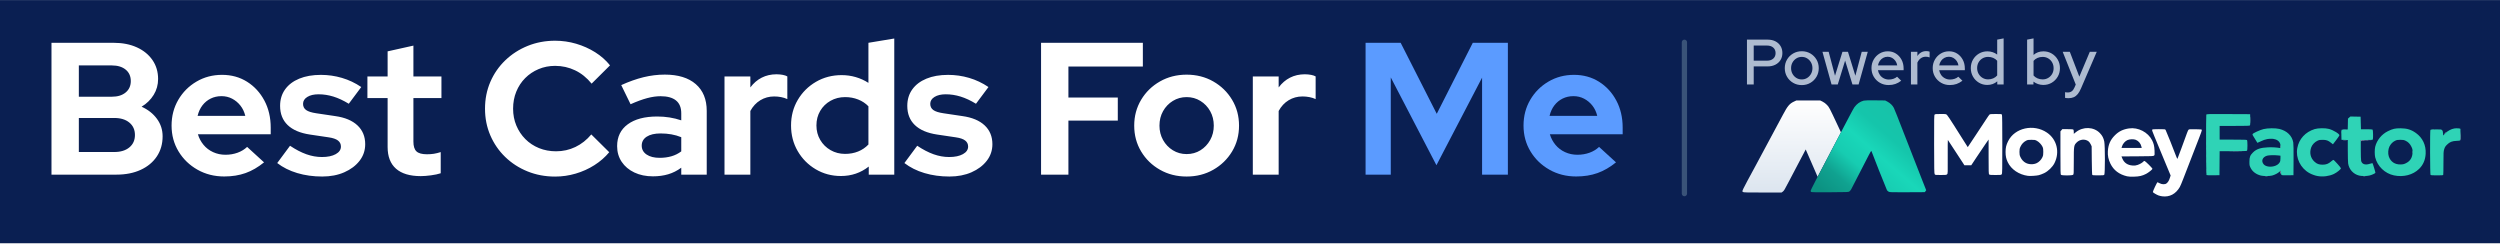
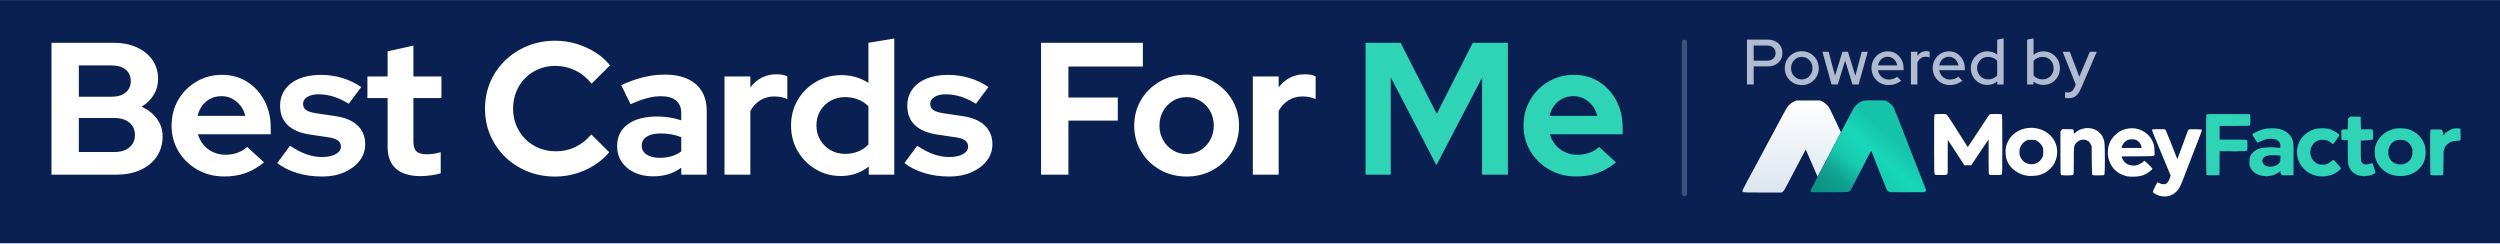
<svg xmlns="http://www.w3.org/2000/svg" viewBox="-30.0 -32.4 1896.2 184.4" width="3792" height="369" role="img" aria-label="Best Cards For Me, Powered by MoneyFactor">
  <defs>
    <linearGradient id="gwidark" x1="0" y1="0" x2="0" y2="1">
      <stop offset="0" stop-color="#FFFFFF" />
      <stop offset="1" stop-color="#DCE5EF" />
    </linearGradient>
    <linearGradient id="gtidark" gradientUnits="userSpaceOnUse" x1="339.1" y1="501.7" x2="532.6" y2="279.6">
      <stop offset="0.00" stop-color="#0C9282" />
      <stop offset="0.20" stop-color="#10A290" />
      <stop offset="0.40" stop-color="#17CCB1" />
      <stop offset="0.60" stop-color="#19D7B9" />
      <stop offset="0.80" stop-color="#15C5AB" />
      <stop offset="1.00" stop-color="#17C3A9" />
    </linearGradient>
  </defs>
  <rect x="-30.0" y="-32.4" width="1896.2" height="184.4" fill="#0A1F52" />
  <path fill="#FFFFFF" d="M9.05 100.0V0.0H56.087Q66.211 0.0 73.796 3.451Q81.38 6.901 85.648 13.098Q89.916 19.294 89.916 27.459Q89.916 34.044 86.563 39.502Q83.209 44.96 77.401 48.473Q84.759 51.803 89.049 57.678Q93.34 63.553 93.34 70.934Q93.34 79.608 88.972 86.17Q84.604 92.732 76.704 96.366Q68.805 100.0 58.314 100.0ZM29.799 40.903H54.797Q61.433 40.903 65.32 37.666Q69.207 34.429 69.207 29.034Q69.207 23.537 65.32 20.351Q61.433 17.165 54.797 17.165H29.799ZM29.799 82.835H56.739Q63.901 82.835 68.124 79.334Q72.346 75.833 72.346 69.93Q72.346 64.026 68.124 60.525Q63.901 57.024 56.739 57.024H29.799ZM140.07 101.388Q128.861 101.388 119.786 96.255Q110.71 91.121 105.423 82.384Q100.135 73.648 100.135 62.809Q100.135 52.01 105.208 43.294Q110.282 34.577 119 29.444Q127.718 24.31 138.396 24.31Q149.097 24.31 157.406 29.546Q165.716 34.783 170.524 43.807Q175.332 52.831 175.332 64.348V69.378H120.107Q121.477 73.915 124.402 77.435Q127.326 80.954 131.644 82.937Q135.962 84.919 141.012 84.919Q145.968 84.919 150.227 83.359Q154.487 81.799 157.443 78.964L170.274 90.684Q163.453 96.241 156.234 98.815Q149.016 101.388 140.07 101.388ZM119.879 55.408H156.038Q154.976 50.93 152.337 47.603Q149.698 44.276 146.032 42.373Q142.366 40.471 138.008 40.471Q133.507 40.471 129.801 42.302Q126.095 44.133 123.538 47.46Q120.982 50.787 119.879 55.408ZM214.409 101.429Q204.217 101.429 195.457 98.808Q186.696 96.187 180.264 91.209L189.976 78.092Q196.515 82.459 202.413 84.548Q208.31 86.638 214.185 86.638Q220.704 86.638 224.645 84.452Q228.585 82.266 228.585 78.706Q228.585 75.839 226.346 74.12Q224.107 72.4 219.302 71.708L205.026 69.584Q193.901 67.909 188.174 62.385Q182.447 56.861 182.447 47.857Q182.447 40.626 186.234 35.347Q190.022 30.068 196.966 27.2Q203.909 24.332 213.409 24.332Q221.574 24.332 229.354 26.618Q237.135 28.903 244.014 33.555L234.543 46.239Q228.441 42.507 222.849 40.784Q217.258 39.06 211.606 39.06Q206.332 39.06 203.095 41.063Q199.857 43.066 199.857 46.3Q199.857 49.31 202.179 50.989Q204.501 52.668 209.962 53.463L224.238 55.587Q235.26 57.119 241.13 62.643Q247 68.167 247 76.903Q247 83.97 242.733 89.483Q238.465 94.996 231.144 98.212Q223.823 101.429 214.409 101.429ZM289.135 101.121Q276.771 101.121 270.385 95.512Q264.0 89.903 264.0 79.012V41.944H248.674V25.555H264.0V6.489L283.562 2.133V25.555H304.825V41.944H283.562V74.964Q283.562 80.165 285.876 82.357Q288.191 84.549 293.843 84.549Q296.741 84.549 299.098 84.172Q301.455 83.795 304.272 82.897V98.956Q301.25 99.956 296.815 100.538Q292.38 101.121 289.135 101.121ZM391.062 101.469Q379.795 101.469 370.11 97.54Q360.425 93.612 353.179 86.592Q345.934 79.571 341.902 70.214Q337.871 60.857 337.871 50.0Q337.871 39.04 341.902 29.683Q345.934 20.326 353.23 13.306Q360.527 6.286 370.212 2.357Q379.897 -1.571 391.062 -1.571Q399.227 -1.571 407.006 0.716Q414.785 3.004 421.409 7.16Q428.034 11.316 432.686 17.115L418.73 30.986Q413.284 24.272 406.2 20.885Q399.117 17.499 391.062 17.499Q384.298 17.499 378.46 19.975Q372.622 22.451 368.302 26.811Q363.982 31.171 361.578 37.081Q359.173 42.99 359.173 50.0Q359.173 56.867 361.629 62.745Q364.085 68.624 368.476 73.035Q372.867 77.447 378.828 79.871Q384.789 82.296 391.759 82.296Q399.608 82.296 406.446 79.012Q413.284 75.728 418.485 69.505L432.093 82.988Q427.4 88.644 420.827 92.82Q414.254 96.996 406.598 99.232Q398.942 101.469 391.062 101.469ZM465.223 101.286Q457.264 101.286 451.13 98.366Q444.996 95.447 441.536 90.282Q438.076 85.117 438.076 78.38Q438.076 67.724 446.15 61.816Q454.223 55.907 468.495 55.907Q478.117 55.907 486.724 58.815V53.491Q486.724 46.972 482.739 43.744Q478.755 40.515 471.008 40.515Q466.338 40.515 460.878 41.964Q455.419 43.413 448.272 46.596L441.193 32.091Q450.036 28.068 458.096 26.098Q466.155 24.127 474.266 24.127Q489.376 24.127 497.708 31.325Q506.04 38.523 506.04 51.652V100.0H486.724V94.744Q482.072 98.169 476.8 99.727Q471.527 101.286 465.223 101.286ZM456.737 77.992Q456.737 82.247 460.423 84.75Q464.109 87.253 470.364 87.253Q475.151 87.253 479.257 86.074Q483.362 84.895 486.724 82.354V71.594Q483.117 70.133 479.245 69.443Q475.374 68.753 471.038 68.753Q464.314 68.753 460.525 71.204Q456.737 73.656 456.737 77.992ZM519.523 100.0V25.555H539.125V33.851Q542.718 28.998 547.739 26.44Q552.759 23.881 559.022 23.881Q564.481 23.984 567.173 25.497V42.702Q565.008 41.68 562.433 41.189Q559.857 40.698 557.179 40.698Q551.429 40.698 546.705 43.56Q541.982 46.423 539.125 51.718V100.0ZM607.839 101.04Q597.326 101.04 588.69 95.921Q580.054 90.802 575.023 82.123Q569.992 73.443 569.992 62.706Q569.992 51.97 575.085 43.325Q580.179 34.68 588.901 29.598Q597.623 24.515 608.392 24.515Q613.926 24.515 619.081 26.022Q624.237 27.529 628.684 30.4V0.0L648.286 -3.25V100.0H628.93V93.865Q619.809 101.04 607.839 101.04ZM610.994 84.263Q616.374 84.263 620.877 82.442Q625.38 80.62 628.684 77.137V48.173Q625.483 44.833 620.899 43.011Q616.314 41.189 610.994 41.189Q604.914 41.189 599.944 43.986Q594.975 46.782 592.11 51.648Q589.246 56.514 589.246 62.666Q589.246 68.787 592.13 73.683Q595.014 78.579 599.971 81.421Q604.929 84.263 610.994 84.263ZM690.123 101.429Q679.932 101.429 671.171 98.808Q662.41 96.187 655.978 91.209L665.69 78.092Q672.229 82.459 678.127 84.548Q684.024 86.638 689.899 86.638Q696.419 86.638 700.359 84.452Q704.3 82.266 704.3 78.706Q704.3 75.839 702.06 74.12Q699.821 72.4 695.016 71.708L680.74 69.584Q669.616 67.909 663.888 62.385Q658.161 56.861 658.161 47.857Q658.161 40.626 661.949 35.347Q665.736 30.068 672.68 27.2Q679.624 24.332 689.123 24.332Q697.288 24.332 705.068 26.618Q712.849 28.903 719.728 33.555L710.258 46.239Q704.155 42.507 698.563 40.784Q692.972 39.06 687.32 39.06Q682.046 39.06 678.809 41.063Q675.572 43.066 675.572 46.3Q675.572 49.31 677.893 50.989Q680.215 52.668 685.676 53.463L699.952 55.587Q710.974 57.119 716.844 62.643Q722.714 68.167 722.714 76.903Q722.714 83.97 718.447 89.483Q714.179 94.996 706.858 98.212Q699.537 101.429 690.123 101.429ZM759.622 100.0V0.0H836.837V18.026H780.37V41.529H817.827V59.002H780.37V100.0ZM870.03 101.429Q858.861 101.429 849.823 96.309Q840.784 91.189 835.531 82.433Q830.278 73.677 830.278 62.844Q830.278 52.01 835.531 43.225Q840.784 34.441 849.823 29.304Q858.861 24.167 870.03 24.167Q881.211 24.167 890.217 29.298Q899.224 34.428 904.503 43.202Q909.783 51.976 909.783 62.832Q909.783 73.688 904.503 82.44Q899.224 91.193 890.217 96.311Q881.211 101.429 870.03 101.429ZM870.03 84.406Q875.879 84.406 880.517 81.517Q885.155 78.628 887.894 73.738Q890.632 68.849 890.632 62.848Q890.632 56.736 887.901 51.856Q885.171 46.976 880.485 44.083Q875.8 41.189 870.042 41.189Q864.284 41.189 859.587 44.083Q854.889 46.976 852.159 51.838Q849.429 56.701 849.429 62.849Q849.429 68.846 852.159 73.733Q854.889 78.62 859.579 81.513Q864.268 84.406 870.03 84.406ZM920.237 100.0V25.555H939.839V33.851Q943.433 28.998 948.453 26.44Q953.473 23.881 959.737 23.881Q965.195 23.984 967.887 25.497V42.702Q965.722 41.68 963.147 41.189Q960.572 40.698 957.893 40.698Q952.143 40.698 947.42 43.56Q942.696 46.423 939.839 51.718V100.0Z" />
-   <path fill="#5B9BFF" d="M1005.765 100.0V0.0H1032.378L1059.749 53.863L1087.078 0.0H1113.692V100.0H1094.131V26.425L1059.503 92.857L1024.875 26.26V100.0ZM1165.499 101.388Q1154.29 101.388 1145.214 96.255Q1136.139 91.121 1130.851 82.384Q1125.563 73.648 1125.563 62.809Q1125.563 52.01 1130.637 43.294Q1135.71 34.577 1144.429 29.444Q1153.147 24.31 1163.825 24.31Q1174.525 24.31 1182.835 29.546Q1191.145 34.783 1195.953 43.807Q1200.761 52.831 1200.761 64.348V69.378H1145.535Q1146.906 73.915 1149.83 77.435Q1152.755 80.954 1157.073 82.937Q1161.39 84.919 1166.441 84.919Q1171.396 84.919 1175.656 83.359Q1179.915 81.799 1182.871 78.964L1195.702 90.684Q1188.881 96.241 1181.663 98.815Q1174.445 101.388 1165.499 101.388ZM1145.308 55.408H1181.467Q1180.404 50.93 1177.766 47.603Q1175.127 44.276 1171.461 42.373Q1167.795 40.471 1163.437 40.471Q1158.936 40.471 1155.229 42.302Q1151.523 44.133 1148.967 47.46Q1146.411 50.787 1145.308 55.408Z" />
+   <path fill="#2FD3B6" d="M1005.765 100.0V0.0H1032.378L1059.749 53.863L1087.078 0.0H1113.692V100.0H1094.131V26.425L1059.503 92.857L1024.875 26.26V100.0ZM1165.499 101.388Q1154.29 101.388 1145.214 96.255Q1136.139 91.121 1130.851 82.384Q1125.563 73.648 1125.563 62.809Q1125.563 52.01 1130.637 43.294Q1135.71 34.577 1144.429 29.444Q1153.147 24.31 1163.825 24.31Q1174.525 24.31 1182.835 29.546Q1191.145 34.783 1195.953 43.807Q1200.761 52.831 1200.761 64.348V69.378H1145.535Q1146.906 73.915 1149.83 77.435Q1152.755 80.954 1157.073 82.937Q1161.39 84.919 1166.441 84.919Q1171.396 84.919 1175.656 83.359Q1179.915 81.799 1182.871 78.964L1195.702 90.684Q1188.881 96.241 1181.663 98.815Q1174.445 101.388 1165.499 101.388ZM1145.308 55.408H1181.467Q1180.404 50.93 1177.766 47.603Q1175.127 44.276 1171.461 42.373Q1167.795 40.471 1163.437 40.471Q1158.936 40.471 1155.229 42.302Q1151.523 44.133 1148.967 47.46Q1146.411 50.787 1145.308 55.408Z" />
  <rect x="1245.6" y="-2.4" width="4" height="118.8" rx="2" fill="#3A5378" />
  <path fill="#AEBBD0" d="M1295.034 31.595V-2.405H1310.75Q1314.101 -2.405 1316.598 -1.125Q1319.094 0.155 1320.498 2.446Q1321.902 4.736 1321.902 7.772Q1321.902 10.764 1320.498 13.047Q1319.094 15.33 1316.573 16.62Q1314.052 17.91 1310.75 17.91H1300.162V31.595ZM1300.162 13.559H1310.253Q1313.22 13.559 1314.982 11.998Q1316.744 10.437 1316.744 7.821Q1316.744 5.189 1314.982 3.638Q1313.22 2.087 1310.253 2.087H1300.162ZM1336.603 32.081Q1333.008 32.081 1330.07 30.378Q1327.131 28.675 1325.423 25.763Q1323.715 22.85 1323.715 19.247Q1323.715 15.644 1325.423 12.727Q1327.131 9.811 1330.07 8.105Q1333.008 6.4 1336.603 6.4Q1340.227 6.4 1343.147 8.104Q1346.067 9.809 1347.779 12.724Q1349.49 15.639 1349.49 19.245Q1349.49 22.852 1347.779 25.764Q1346.067 28.676 1343.147 30.378Q1340.227 32.081 1336.603 32.081ZM1336.603 27.793Q1338.875 27.793 1340.707 26.648Q1342.539 25.503 1343.621 23.565Q1344.702 21.626 1344.702 19.248Q1344.702 16.825 1343.622 14.902Q1342.541 12.979 1340.703 11.833Q1338.864 10.687 1336.604 10.687Q1334.345 10.687 1332.505 11.833Q1330.664 12.979 1329.584 14.899Q1328.504 16.82 1328.504 19.248Q1328.504 21.626 1329.584 23.564Q1330.664 25.502 1332.503 26.648Q1334.343 27.793 1336.603 27.793ZM1359.188 31.595 1352.295 6.852H1357.01L1361.817 24.979L1367.45 6.852H1371.65L1377.249 24.994L1382.076 6.852H1386.66L1379.719 31.595H1375.042L1369.487 13.507L1363.913 31.595ZM1402.451 32.047Q1398.822 32.047 1395.879 30.342Q1392.935 28.637 1391.208 25.728Q1389.481 22.818 1389.481 19.214Q1389.481 15.644 1391.135 12.751Q1392.789 9.858 1395.611 8.153Q1398.434 6.448 1401.902 6.448Q1405.317 6.448 1408.011 8.168Q1410.704 9.888 1412.278 12.824Q1413.852 15.76 1413.852 19.433V20.799H1394.386Q1394.751 22.828 1395.887 24.43Q1397.023 26.032 1398.795 26.949Q1400.568 27.867 1402.67 27.867Q1404.476 27.867 1406.127 27.306Q1407.778 26.745 1408.905 25.72L1412.031 28.772Q1409.874 30.439 1407.562 31.243Q1405.249 32.047 1402.451 32.047ZM1394.41 17.144H1409.015Q1408.695 15.236 1407.656 13.76Q1406.616 12.284 1405.106 11.435Q1403.596 10.585 1401.79 10.585Q1399.936 10.585 1398.392 11.41Q1396.848 12.236 1395.806 13.711Q1394.765 15.187 1394.41 17.144ZM1419.416 31.595V6.852H1424.296V10.037Q1425.457 8.245 1427.174 7.274Q1428.891 6.303 1431.082 6.303Q1432.593 6.317 1433.569 6.73V11.1Q1432.894 10.814 1432.16 10.687Q1431.426 10.561 1430.678 10.561Q1428.561 10.561 1426.914 11.717Q1425.268 12.872 1424.296 15.038V31.595ZM1448.885 32.047Q1445.257 32.047 1442.313 30.342Q1439.369 28.637 1437.642 25.728Q1435.915 22.818 1435.915 19.214Q1435.915 15.644 1437.569 12.751Q1439.223 9.858 1442.046 8.153Q1444.868 6.448 1448.336 6.448Q1451.752 6.448 1454.445 8.168Q1457.139 9.888 1458.713 12.824Q1460.286 15.76 1460.286 19.433V20.799H1440.821Q1441.185 22.828 1442.321 24.43Q1443.458 26.032 1445.23 26.949Q1447.002 27.867 1449.104 27.867Q1450.911 27.867 1452.562 27.306Q1454.213 26.745 1455.339 25.72L1458.465 28.772Q1456.308 30.439 1453.996 31.243Q1451.684 32.047 1448.885 32.047ZM1440.845 17.144H1455.45Q1455.129 15.236 1454.09 13.76Q1453.051 12.284 1451.541 11.435Q1450.031 10.585 1448.225 10.585Q1446.37 10.585 1444.826 11.41Q1443.282 12.236 1442.241 13.711Q1441.199 15.187 1440.845 17.144ZM1477.318 31.969Q1473.845 31.969 1470.992 30.266Q1468.14 28.564 1466.477 25.676Q1464.815 22.789 1464.815 19.199Q1464.815 15.61 1466.486 12.741Q1468.157 9.873 1471.023 8.175Q1473.888 6.478 1477.426 6.478Q1479.455 6.478 1481.347 7.102Q1483.239 7.725 1484.831 8.925V-2.405L1489.712 -3.347V31.595H1484.895V29.226Q1481.733 31.969 1477.318 31.969ZM1477.965 27.745Q1480.058 27.745 1481.843 26.963Q1483.627 26.182 1484.831 24.754V13.629Q1483.642 12.251 1481.846 11.469Q1480.05 10.687 1477.965 10.687Q1475.632 10.687 1473.725 11.791Q1471.817 12.895 1470.718 14.816Q1469.618 16.737 1469.618 19.165Q1469.618 21.589 1470.721 23.528Q1471.823 25.468 1473.728 26.606Q1475.634 27.745 1477.965 27.745ZM1507.524 31.595V-2.405L1512.405 -3.347V9.192Q1515.484 6.478 1519.918 6.478Q1523.44 6.478 1526.267 8.183Q1529.094 9.888 1530.757 12.756Q1532.421 15.624 1532.421 19.214Q1532.421 22.803 1530.75 25.689Q1529.079 28.574 1526.23 30.272Q1523.381 31.969 1519.811 31.969Q1517.776 31.969 1515.855 31.321Q1513.935 30.673 1512.342 29.459V31.595ZM1519.271 27.76Q1521.655 27.76 1523.534 26.638Q1525.414 25.516 1526.516 23.593Q1527.618 21.671 1527.618 19.248Q1527.618 16.825 1526.516 14.885Q1525.414 12.945 1523.527 11.824Q1521.641 10.702 1519.271 10.702Q1517.178 10.702 1515.394 11.484Q1513.609 12.265 1512.405 13.693V24.817Q1513.595 26.182 1515.411 26.971Q1517.227 27.76 1519.271 27.76ZM1538.884 42.019Q1538.131 42.019 1537.443 41.946Q1536.756 41.873 1536.309 41.761V37.469Q1537.178 37.663 1538.466 37.663Q1541.847 37.663 1543.396 34.021L1544.414 31.664L1534.521 6.852H1539.921L1547.132 25.674L1555.062 6.852H1560.336L1548.384 34.638Q1547.247 37.277 1545.92 38.902Q1544.594 40.527 1542.886 41.273Q1541.178 42.019 1538.884 42.019Z" />
  <g transform="translate(1265.56 -19.65) scale(0.27381)">
    <path fill-rule="evenodd" fill="url(#gwidark)" d="M96.91 485.23C93.16 482.60 90.98 487.18 131.99 411.50C156.54 366.18 196.40 291.88 207.57 270.59C219.68 247.52 225.66 240.33 237.22 234.91L244.50 231.50L277.50 231.50L310.50 231.50L317.06 234.71C321.33 236.80 325.62 240.02 329.34 243.92C335.39 250.26 336.01 251.44 358.61 299.65L368.06 319.80L355.20 344.15C348.12 357.54 336.10 380.43 328.49 395.00C320.87 409.57 312.10 426.33 309.00 432.23L303.35 442.96L295.22 424.23C290.75 413.93 283.33 396.89 278.74 386.36L270.39 367.21L265.36 376.86C262.60 382.16 254.03 398.43 246.32 413.00C238.61 427.57 228.58 446.70 224.03 455.50C211.92 478.89 210.22 481.71 206.69 484.22L203.50 486.50L151.16 486.53C108.98 486.56 98.46 486.31 96.91 485.23Z" />
    <path fill-rule="evenodd" fill="url(#gtidark)" d="M285.23 484.83C284.55 484.15 284.00 482.78 284.00 481.77C284.00 479.86 298.95 451.00 359.74 335.50C370.74 314.60 384.80 287.82 390.99 276.00C397.18 264.18 403.50 252.70 405.03 250.50C411.52 241.19 420.82 234.58 431.07 232.00C434.13 231.23 444.70 230.96 463.07 231.18L490.50 231.50L496.85 234.82C504.26 238.68 511.15 245.38 514.49 251.98C515.79 254.54 519.78 264.26 523.37 273.57C526.95 282.88 533.79 300.40 538.56 312.50C543.33 324.60 554.31 352.73 562.96 375.00C571.61 397.27 584.42 430.07 591.44 447.88L604.19 480.26L602.24 482.88L600.28 485.50L551.89 485.76C507.05 486.00 503.26 485.89 500.17 484.23C498.34 483.25 496.21 481.33 495.43 479.97C493.73 476.98 453.00 374.33 453.00 373.03C453.00 372.53 452.59 371.86 452.09 371.55C451.59 371.24 448.61 376.06 445.46 382.25C434.80 403.26 398.64 473.48 396.41 477.50C395.20 479.70 393.00 482.40 391.53 483.50C388.95 485.43 387.07 485.51 337.65 485.78C298.26 485.99 286.17 485.77 285.23 484.83Z" />
    <path fill-rule="evenodd" fill="#FFFFFF" d="M1257.74 497.00C1254.57 496.59 1249.84 495.46 1247.24 494.47C1241.93 492.47 1232.00 486.45 1232.00 485.23C1232.00 482.41 1243.56 458.00 1244.89 458.00C1245.36 458.00 1247.94 459.22 1250.61 460.72C1256.93 464.25 1265.42 464.56 1269.67 461.41C1273.77 458.37 1276.67 453.67 1279.12 446.07L1281.27 439.38L1269.00 409.94C1262.25 393.75 1254.72 375.55 1252.25 369.50C1244.77 351.16 1243.52 348.14 1236.14 330.59C1230.72 317.71 1229.29 313.35 1230.14 312.34C1230.98 311.32 1235.34 311.00 1248.60 311.00C1265.50 311.00 1265.99 311.06 1267.40 313.25C1268.78 315.41 1290.69 370.16 1296.60 386.23C1298.16 390.48 1299.75 393.63 1300.12 393.23C1300.50 392.83 1305.61 379.23 1311.49 363.00C1327.92 317.66 1329.08 314.63 1330.77 312.73C1332.19 311.14 1334.16 310.98 1349.91 311.23C1365.82 311.47 1367.51 311.67 1367.82 313.28C1368.00 314.25 1364.98 323.03 1361.11 332.78C1353.91 350.88 1328.16 417.34 1316.01 449.19C1312.30 458.92 1308.09 468.87 1306.67 471.30C1295.25 490.79 1278.39 499.64 1257.74 497.00ZM1160.50 441.57C1138.67 436.45 1123.30 424.75 1114.43 406.51C1108.80 394.93 1106.61 384.24 1107.38 372.00C1108.52 353.74 1114.19 340.77 1126.46 328.38C1137.61 317.12 1149.29 311.38 1166.00 308.94C1191.23 305.25 1218.55 319.31 1229.92 341.84C1234.52 350.96 1236.10 357.65 1236.70 370.50C1237.21 381.52 1237.09 382.64 1235.31 384.24C1233.53 385.83 1229.53 386.00 1189.23 386.24L1145.10 386.50L1147.50 392.41C1152.24 404.06 1162.08 410.79 1175.70 411.70C1182.04 412.12 1184.70 411.81 1189.92 410.04C1196.23 407.90 1203.35 403.70 1205.93 400.58C1206.65 399.71 1208.00 399.00 1208.93 399.00C1210.77 399.00 1231.00 419.01 1231.00 420.82C1231.00 422.59 1219.35 431.79 1213.16 434.92C1202.30 440.40 1194.66 442.16 1180.00 442.58C1170.66 442.85 1164.65 442.54 1160.50 441.57ZM1542.73 441.28C1544.50 441.06 1547.65 441.05 1549.73 441.27C1551.80 441.49 1550.35 441.67 1546.50 441.67C1542.65 441.68 1540.95 441.50 1542.73 441.28ZM1815.26 441.28C1816.78 441.05 1819.03 441.06 1820.26 441.30C1821.49 441.53 1820.25 441.72 1817.50 441.71C1814.75 441.71 1813.74 441.51 1815.26 441.28ZM886.00 440.35C861.02 437.01 839.68 422.58 830.04 402.50C825.72 393.51 824.00 385.46 824.00 374.32C824.00 362.45 825.68 355.22 830.95 344.50C849.23 307.26 901.75 295.55 938.60 320.50C966.13 339.14 974.83 374.46 959.45 405.14C954.08 415.84 942.16 427.42 930.89 432.86C926.28 435.09 919.58 437.62 916.00 438.48C909.27 440.10 892.12 441.17 886.00 440.35ZM977.57 437.43C976.18 436.04 976.00 429.13 976.00 376.51L976.00 317.15L978.59 314.08L981.18 311.00L995.89 311.00C1006.00 311.00 1010.98 311.38 1011.80 312.20C1012.46 312.86 1013.00 315.79 1013.00 318.71L1013.00 324.02L1018.33 319.68C1038.62 303.16 1068.42 304.17 1085.39 321.97C1092.06 328.96 1095.38 335.39 1097.42 345.27C1099.77 356.63 1099.77 435.08 1097.43 437.43C1096.14 438.72 1093.13 439.00 1080.55 439.00C1069.52 439.00 1064.96 438.65 1064.22 437.75C1063.57 436.96 1063.06 422.18 1062.83 397.50L1062.47 358.50L1059.86 352.89C1058.38 349.73 1055.77 346.17 1053.87 344.74C1044.18 337.42 1029.70 338.87 1020.81 348.03C1013.23 355.85 1013.00 357.37 1013.00 399.53C1013.00 433.29 1012.88 435.80 1011.17 437.35C1008.53 439.74 979.95 439.81 977.57 437.43ZM627.62 435.75C626.41 433.85 626.17 420.93 626.08 352.84C625.98 280.39 626.13 272.01 627.55 270.59C628.86 269.28 631.76 269.00 644.06 269.00C658.96 269.00 658.97 269.00 661.86 271.75C663.45 273.26 671.84 285.75 680.49 299.50C689.15 313.25 701.42 332.66 707.77 342.64L719.30 360.77L741.30 327.64C753.40 309.41 766.65 289.32 770.74 283.00C774.82 276.68 778.89 270.94 779.78 270.25C780.91 269.37 786.06 269.00 797.16 269.00C811.73 269.00 813.01 269.15 813.96 270.93C814.65 272.22 815.00 299.74 815.00 353.21C815.00 424.31 814.82 433.81 813.44 435.78C811.95 437.92 811.28 438.00 796.01 438.00C782.92 438.00 779.87 437.73 778.57 436.43C777.19 435.04 777.00 429.20 777.00 387.27L777.00 339.68L767.38 353.59C762.09 361.24 751.28 377.29 743.36 389.25L728.96 411.00L719.47 411.00L709.99 411.00L705.66 404.25C696.98 390.72 664.76 341.48 664.14 340.80C663.79 340.41 663.63 361.21 663.78 387.02C664.05 433.02 664.02 433.98 662.03 435.97C660.17 437.83 658.74 438.00 644.52 438.00C629.56 438.00 629.00 437.92 627.62 435.75ZM1379.37 427.00C1379.37 421.23 1379.54 418.86 1379.74 421.75C1379.94 424.64 1379.94 429.36 1379.74 432.25C1379.54 435.14 1379.37 432.77 1379.37 427.00ZM1585.85 431.00C1585.66 428.25 1585.84 426.00 1586.25 426.00C1586.66 426.00 1587.00 428.25 1587.00 431.00C1587.00 437.45 1586.29 437.45 1585.85 431.00ZM910.45 405.02C916.70 402.00 922.75 395.77 925.85 389.16C928.13 384.28 928.50 382.19 928.50 374.00C928.50 366.38 928.07 363.58 926.34 359.82C923.43 353.52 916.67 346.40 910.54 343.16C906.06 340.79 904.40 340.50 895.50 340.50C886.59 340.50 884.96 340.79 880.50 343.16C873.82 346.72 868.70 352.22 865.30 359.50C862.92 364.59 862.50 366.78 862.50 374.00C862.50 381.22 862.92 383.41 865.30 388.50C868.69 395.75 873.87 401.34 880.23 404.59C889.15 409.16 901.55 409.33 910.45 405.02ZM1379.34 399.50C1379.35 395.10 1379.52 393.42 1379.73 395.78C1379.94 398.13 1379.94 401.73 1379.73 403.78C1379.51 405.82 1379.34 403.90 1379.34 399.50ZM1379.32 385.00C1379.32 381.43 1379.50 379.96 1379.72 381.75C1379.95 383.54 1379.95 386.46 1379.72 388.25C1379.50 390.04 1379.32 388.57 1379.32 385.00ZM1951.29 374.50C1951.29 371.75 1951.49 370.74 1951.72 372.26C1951.95 373.78 1951.94 376.03 1951.70 377.26C1951.47 378.49 1951.28 377.25 1951.29 374.50ZM1447.25 372.25C1455.36 372.08 1468.64 372.08 1476.75 372.25C1484.86 372.42 1478.22 372.56 1462.00 372.56C1445.78 372.56 1439.14 372.42 1447.25 372.25ZM1379.25 365.50C1379.26 363.30 1379.47 362.52 1379.71 363.76C1379.95 365.01 1379.94 366.81 1379.69 367.76C1379.44 368.72 1379.24 367.70 1379.25 365.50ZM1584.98 358.70L1585.46 353.50L1585.80 357.89C1585.98 360.30 1585.76 362.64 1585.31 363.09C1584.87 363.54 1584.72 361.56 1584.98 358.70ZM1200.46 359.75C1198.54 350.87 1192.85 343.93 1184.73 340.53C1178.95 338.12 1167.56 338.53 1161.46 341.37C1155.09 344.33 1148.93 351.28 1146.82 357.88L1145.18 363.00L1173.17 363.00L1201.16 363.00L1200.46 359.75ZM1379.31 350.50C1379.32 347.20 1379.50 345.97 1379.72 347.77C1379.95 349.57 1379.94 352.27 1379.71 353.77C1379.49 355.27 1379.30 353.80 1379.31 350.50ZM1808.15 344.25L1808.00 341.00L1823.75 341.22L1839.50 341.44L1824.31 341.75L1809.13 342.05L1808.71 344.78C1808.33 347.28 1808.29 347.24 1808.15 344.25ZM2084.00 329.70L2084.49 316.50L2084.78 328.92C2084.94 335.75 2084.71 341.69 2084.28 342.12C2083.85 342.55 2083.72 336.97 2084.00 329.70ZM1759.75 341.27C1762.09 341.06 1765.91 341.06 1768.25 341.27C1770.59 341.48 1768.67 341.65 1764.00 341.65C1759.33 341.65 1757.41 341.48 1759.75 341.27ZM1555.75 337.29C1556.99 337.06 1559.01 337.06 1560.25 337.29C1561.49 337.53 1560.47 337.73 1558.00 337.73C1555.53 337.73 1554.51 337.53 1555.75 337.29ZM1379.27 325.00C1379.27 322.52 1379.47 321.51 1379.71 322.75C1379.94 323.99 1379.94 326.01 1379.71 327.25C1379.47 328.49 1379.27 327.48 1379.27 325.00ZM1753.31 319.50C1753.32 316.20 1753.50 314.97 1753.72 316.77C1753.95 318.57 1753.94 321.27 1753.71 322.77C1753.49 324.27 1753.30 322.80 1753.31 319.50ZM2042.00 321.50C2043.87 319.57 2045.62 318.00 2045.89 318.00C2046.17 318.00 2044.87 319.57 2043.00 321.50C2041.13 323.43 2039.38 325.00 2039.11 325.00C2038.83 325.00 2040.13 323.43 2042.00 321.50ZM1758.73 311.28C1760.50 311.06 1763.65 311.05 1765.73 311.27C1767.80 311.49 1766.35 311.67 1762.50 311.67C1758.65 311.68 1756.95 311.50 1758.73 311.28ZM2004.77 311.28C2006.57 311.05 2009.27 311.06 2010.77 311.29C2012.27 311.51 2010.80 311.70 2007.50 311.69C2004.20 311.68 2002.97 311.50 2004.77 311.28ZM1502.39 285.50C1502.40 277.80 1502.55 274.78 1502.74 278.79C1502.93 282.81 1502.93 289.11 1502.74 292.79C1502.55 296.48 1502.39 293.20 1502.39 285.50Z" />
    <path fill-rule="evenodd" fill="#2FD3B6" d="M1688.76 440.97C1681.73 439.78 1672.27 436.40 1665.62 432.70C1640.78 418.89 1627.10 390.61 1632.09 363.43C1636.71 338.29 1654.43 318.86 1680.04 310.85C1689.71 307.83 1709.82 307.59 1719.92 310.37C1732.38 313.81 1749.43 324.30 1748.80 328.14C1748.63 329.14 1744.53 335.12 1739.67 341.44L1730.84 352.92L1725.67 348.83C1717.41 342.28 1712.88 340.67 1702.50 340.58C1694.74 340.51 1692.71 340.87 1687.81 343.17C1680.42 346.63 1673.61 353.79 1670.90 360.92C1665.20 375.95 1668.58 391.06 1679.94 401.33C1686.59 407.33 1692.07 409.34 1702.00 409.40C1712.00 409.47 1718.45 406.99 1726.15 400.14C1728.71 397.86 1731.41 396.04 1732.15 396.10C1733.96 396.22 1753.00 417.44 1753.00 419.32C1753.00 422.07 1741.69 431.23 1733.50 435.11C1720.58 441.24 1703.57 443.46 1688.76 440.97ZM1531.35 439.58C1518.29 436.41 1507.93 428.66 1502.79 418.22C1499.69 411.93 1499.50 410.93 1499.53 401.02C1499.57 388.22 1501.38 383.49 1509.24 375.64C1518.78 366.10 1530.43 362.15 1551.50 361.31C1563.22 360.84 1574.21 361.50 1584.44 363.31C1586.02 363.59 1586.32 357.22 1584.96 352.34C1580.41 336.12 1555.30 332.50 1531.22 344.60C1526.11 347.17 1521.78 349.09 1521.60 348.88C1521.42 348.67 1518.81 344.45 1515.81 339.50C1512.81 334.55 1509.75 329.55 1509.02 328.38C1508.28 327.22 1507.96 325.55 1508.30 324.67C1509.27 322.14 1528.63 313.27 1538.50 310.83C1550.03 307.98 1571.71 307.75 1582.40 310.36C1603.64 315.54 1617.81 329.37 1620.97 348.00C1621.68 352.23 1621.97 369.19 1621.78 396.50L1621.50 438.50L1605.63 438.78C1594.78 438.96 1589.33 438.69 1588.38 437.90C1587.52 437.19 1587.00 434.74 1587.00 431.38C1587.00 428.42 1586.75 426.00 1586.45 426.00C1586.14 426.00 1584.45 427.35 1582.70 428.99C1578.34 433.07 1569.54 437.62 1562.46 439.47C1555.40 441.31 1538.72 441.37 1531.35 439.58ZM1803.50 439.59C1787.26 435.56 1775.35 422.37 1772.94 405.74C1772.45 402.31 1772.03 386.36 1772.02 370.29L1772.00 341.08L1763.25 340.79L1754.50 340.50L1754.22 327.08C1754.07 319.70 1754.29 313.31 1754.73 312.87C1755.16 312.44 1759.19 312.01 1763.69 311.91L1771.86 311.74L1772.18 296.79L1772.50 281.83L1775.80 278.89L1779.09 275.95L1793.30 276.22L1807.50 276.50L1808.00 293.94L1808.50 311.39L1823.99 311.27C1833.49 311.20 1839.96 311.55 1840.74 312.20C1842.06 313.30 1842.61 336.24 1841.39 339.42C1840.87 340.77 1838.42 341.00 1824.39 341.00L1808.00 341.00L1808.01 368.25C1808.01 383.24 1808.46 397.10 1809.00 399.06C1811.53 408.18 1820.34 411.08 1832.95 406.95C1836.82 405.68 1840.13 404.84 1840.32 405.07C1841.58 406.66 1849.04 431.13 1848.51 431.98C1847.34 433.87 1838.19 437.98 1831.77 439.49C1824.27 441.26 1810.43 441.31 1803.50 439.59ZM1899.86 439.04C1874.66 433.72 1853.96 413.78 1847.91 389.00C1846.19 381.97 1846.18 367.10 1847.88 360.00C1852.28 341.67 1865.64 325.20 1883.02 316.66C1896.55 310.01 1903.00 308.52 1918.00 308.58C1935.69 308.64 1947.60 312.27 1960.65 321.58C1979.28 334.86 1988.94 355.32 1987.72 378.90C1986.82 396.14 1980.89 409.91 1969.60 421.00C1952.49 437.81 1926.23 444.60 1899.86 439.04ZM1380.56 438.09C1379.46 436.31 1378.97 272.93 1380.06 270.89C1381.05 269.04 1382.92 268.99 1441.29 269.24L1501.50 269.50L1501.78 284.36C1501.97 294.47 1501.69 299.67 1500.90 300.61C1499.96 301.75 1492.42 302.00 1458.38 302.00L1417.00 302.00L1417.00 321.00L1417.00 340.00L1454.30 340.00C1481.98 340.00 1491.91 340.31 1492.80 341.20C1494.47 342.87 1494.47 369.13 1492.80 370.80C1491.91 371.69 1481.98 372.00 1454.31 372.00L1417.03 372.00L1416.76 405.25L1416.50 438.50L1398.82 438.77C1388.41 438.93 1380.90 438.65 1380.56 438.09ZM2001.20 437.80C1999.78 436.38 1999.46 315.40 2000.87 313.17C2001.50 312.18 2005.42 311.80 2016.32 311.67C2030.22 311.51 2031.04 311.61 2033.17 313.73C2034.89 315.45 2035.50 317.42 2035.81 322.29L2036.21 328.63L2041.79 322.78C2048.29 315.96 2058.49 310.45 2067.18 309.05C2073.79 307.98 2083.95 308.78 2084.11 310.39C2084.57 315.01 2083.68 341.67 2083.05 342.32C2082.62 342.77 2078.26 343.27 2073.38 343.42C2061.16 343.81 2054.30 346.54 2046.85 353.99C2042.17 358.67 2040.82 360.83 2039.09 366.43C2037.16 372.70 2037.00 375.57 2037.00 404.52C2037.00 421.75 2036.73 436.55 2036.39 437.42C2035.87 438.77 2033.39 439.00 2019.09 439.00C2007.44 439.00 2002.04 438.64 2001.20 437.80ZM1567.86 413.55C1574.76 411.71 1580.16 408.10 1583.09 403.36C1584.97 400.31 1585.43 398.15 1585.46 392.04L1585.50 384.50L1580.00 383.85C1569.46 382.60 1553.57 382.94 1548.23 384.52C1535.51 388.30 1531.26 399.53 1539.15 408.52C1544.39 414.49 1556.42 416.59 1567.86 413.55ZM1933.23 405.21C1945.32 399.25 1951.29 389.17 1951.40 374.50C1951.46 367.56 1951.05 365.63 1948.36 359.91C1944.56 351.85 1939.45 346.57 1932.09 343.12C1927.36 340.90 1925.12 340.50 1917.50 340.50C1909.68 340.50 1907.76 340.87 1902.84 343.28C1896.28 346.50 1891.19 351.74 1887.36 359.21C1883.79 366.20 1882.92 378.41 1885.46 386.16C1890.35 401.12 1902.26 409.26 1918.52 408.75C1925.28 408.54 1927.61 407.98 1933.23 405.21Z" />
  </g>
</svg>
